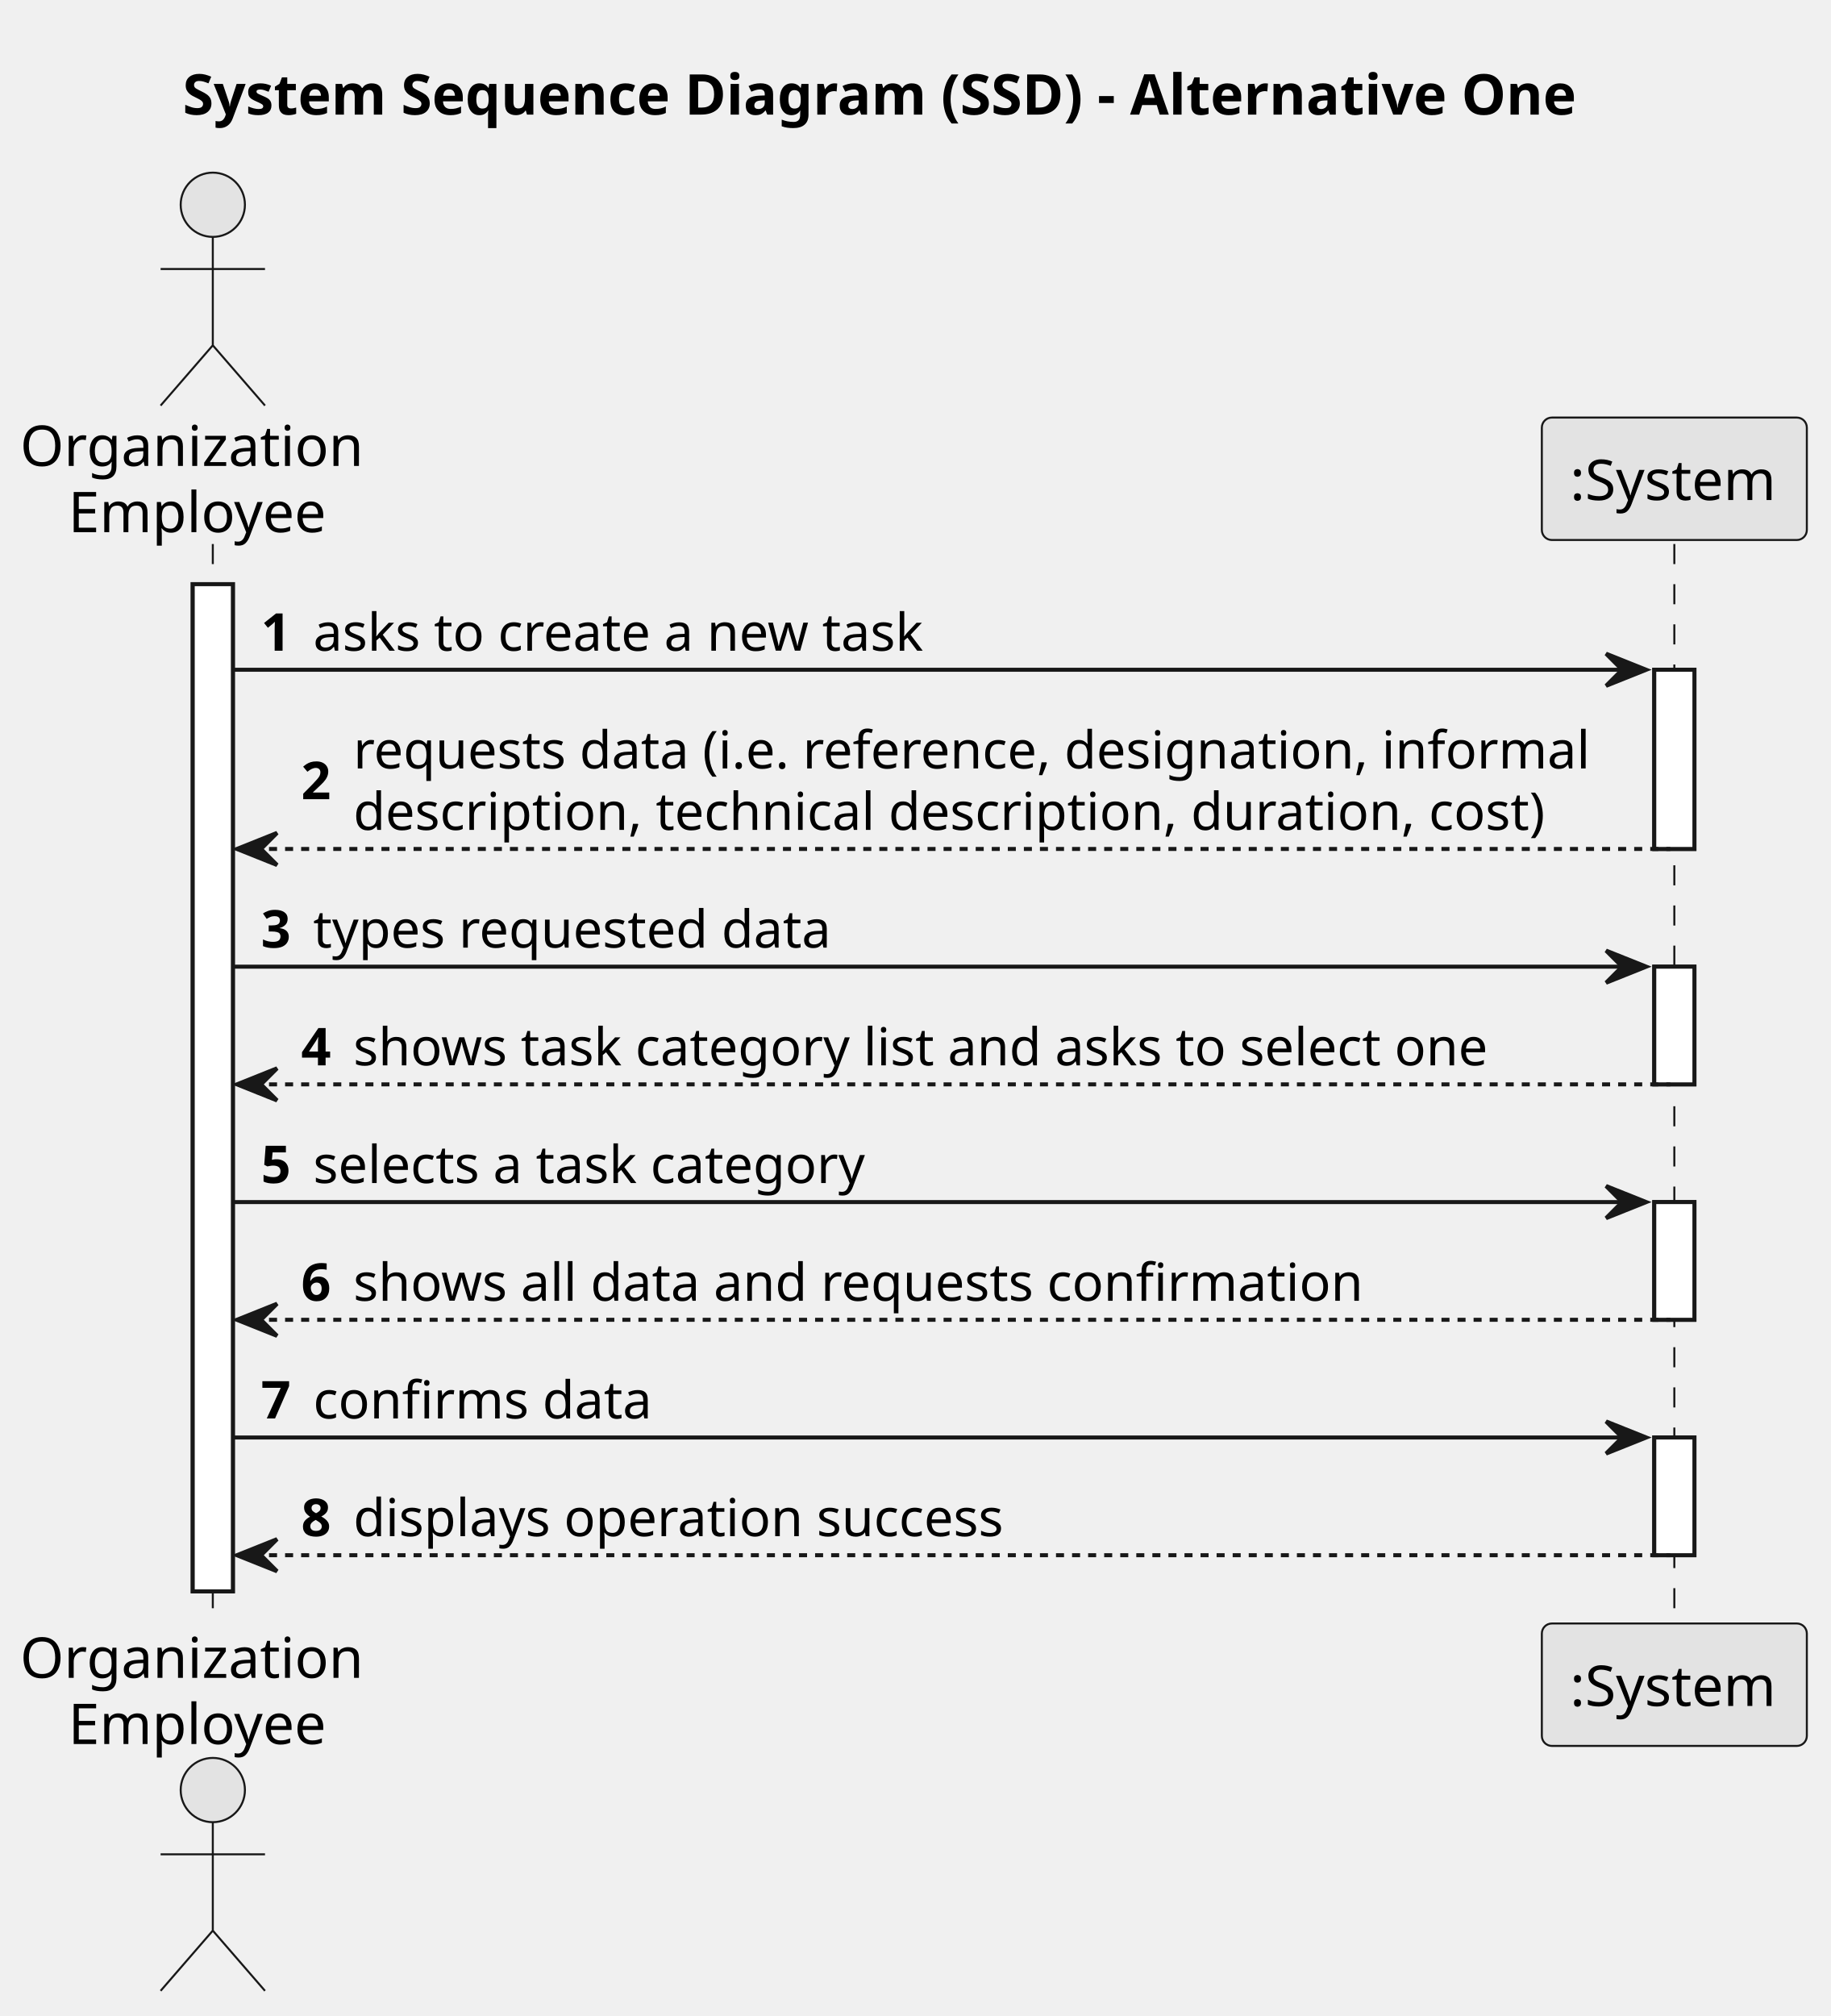
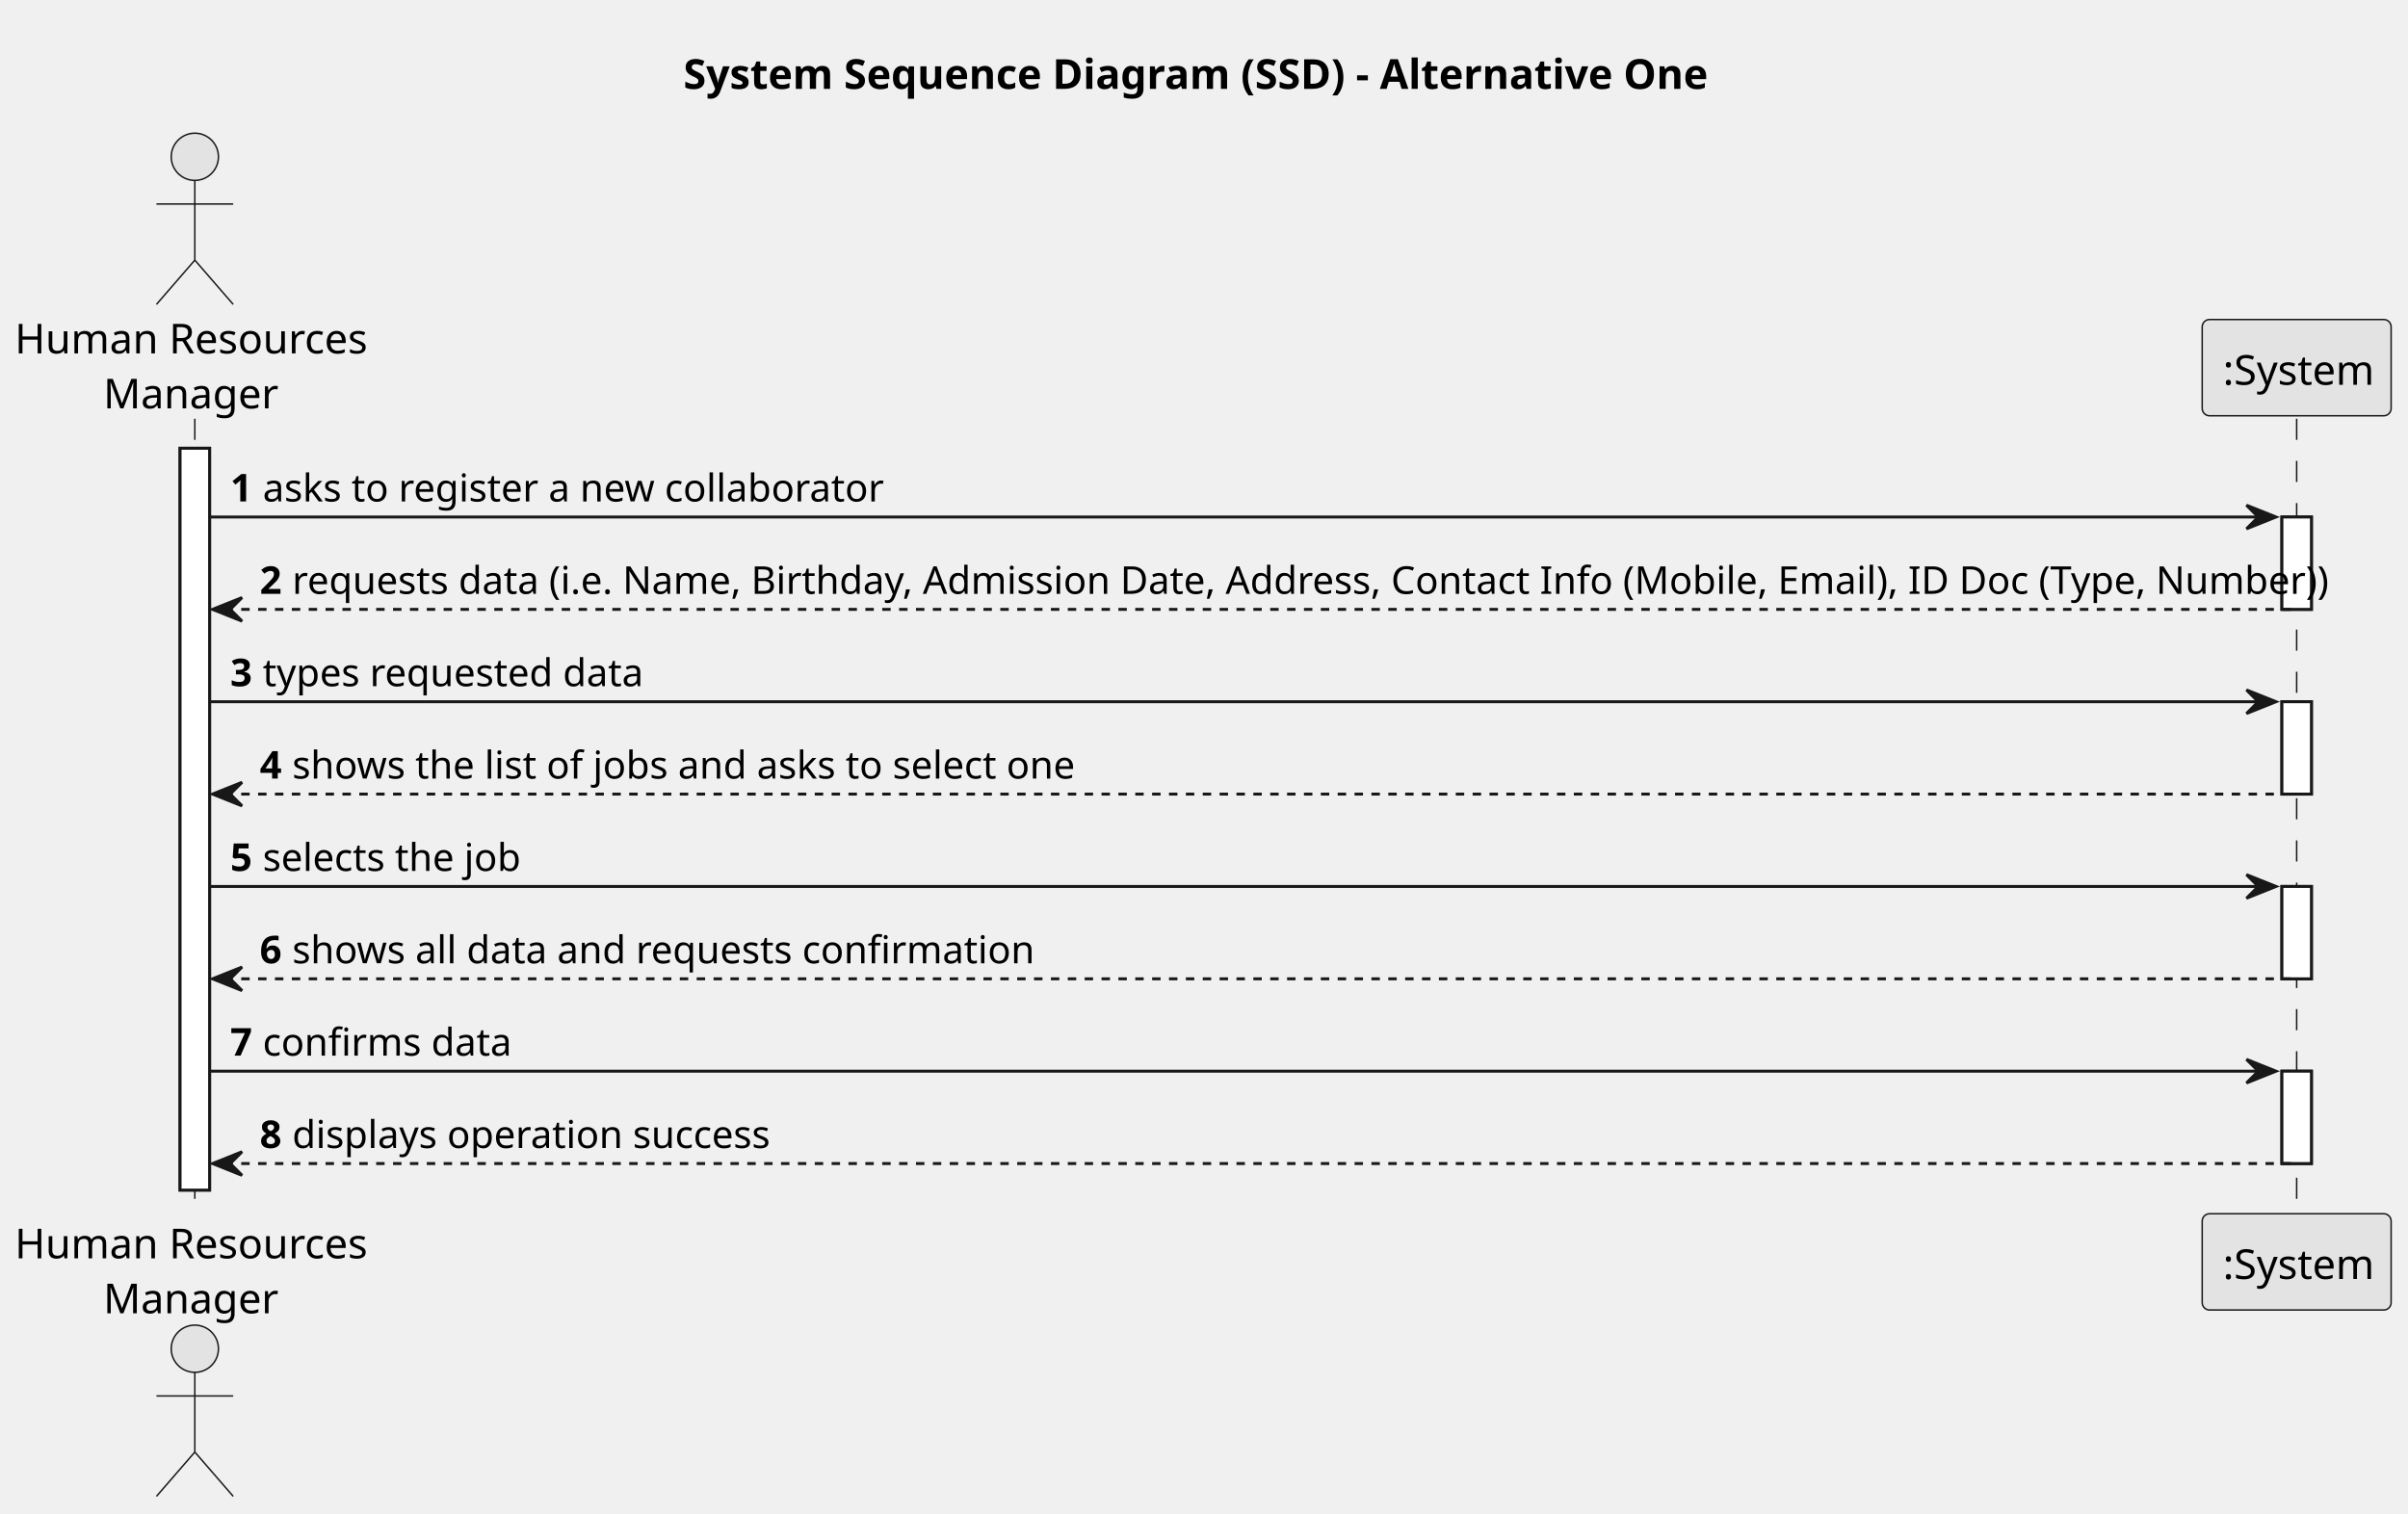
- <svg xmlns="http://www.w3.org/2000/svg" contentStyleType="text/css" height="502px" preserveAspectRatio="none" style="width:456px;height:502px;background:#FFFFFF;" version="1.1" viewBox="0 0 456 502" width="456px" zoomAndPan="magnify">
+ <svg xmlns="http://www.w3.org/2000/svg" contentStyleType="text/css" height="359.1px" preserveAspectRatio="none" style="width:571px;height:359px;background:#FFFFFF;" version="1.1" viewBox="0 0 571 359" width="571.2px" zoomAndPan="magnify">
  <defs />
  <g>
-     <text fill="#000000" font-family="sans-serif" font-size="14" font-weight="bold" lengthAdjust="spacing" textLength="363" x="45.5" y="28.535">System Sequence Diagram (SSD) - Alternative One</text>
-     <rect fill="#FFFFFF" height="250.795" style="stroke:#181818;stroke-width:1.0;" width="10" x="48" y="145.465" />
-     <rect fill="#FFFFFF" height="44.621" style="stroke:#181818;stroke-width:1.0;" width="10" x="412" y="166.775" />
-     <rect fill="#FFFFFF" height="29.311" style="stroke:#181818;stroke-width:1.0;" width="10" x="412" y="240.707" />
-     <rect fill="#FFFFFF" height="29.311" style="stroke:#181818;stroke-width:1.0;" width="10" x="412" y="299.328" />
-     <rect fill="#FFFFFF" height="29.311" style="stroke:#181818;stroke-width:1.0;" width="10" x="412" y="357.949" />
-     <line style="stroke:#181818;stroke-width:0.5;stroke-dasharray:5.0,5.0;" x1="53" x2="53" y1="135.465" y2="405.26" />
-     <line style="stroke:#181818;stroke-width:0.5;stroke-dasharray:5.0,5.0;" x1="417" x2="417" y1="135.465" y2="405.26" />
-     <text fill="#000000" font-family="sans-serif" font-size="14" lengthAdjust="spacing" textLength="90" x="5" y="116.023">Organization</text>
-     <text fill="#000000" font-family="sans-serif" font-size="14" lengthAdjust="spacing" textLength="66" x="17" y="132.512">Employee</text>
-     <ellipse cx="53" cy="50.988" fill="#E3E3E3" rx="8" ry="8" style="stroke:#181818;stroke-width:0.5;" />
-     <path d="M53,58.988 L53,85.988 M40,66.988 L66,66.988 M53,85.988 L40,100.988 M53,85.988 L66,100.988 " fill="none" style="stroke:#181818;stroke-width:0.5;" />
-     <text fill="#000000" font-family="sans-serif" font-size="14" lengthAdjust="spacing" textLength="90" x="5" y="417.795">Organization</text>
-     <text fill="#000000" font-family="sans-serif" font-size="14" lengthAdjust="spacing" textLength="66" x="17" y="434.283">Employee</text>
-     <ellipse cx="53" cy="445.736" fill="#E3E3E3" rx="8" ry="8" style="stroke:#181818;stroke-width:0.5;" />
-     <path d="M53,453.736 L53,480.736 M40,461.736 L66,461.736 M53,480.736 L40,495.736 M53,480.736 L66,495.736 " fill="none" style="stroke:#181818;stroke-width:0.5;" />
-     <rect fill="#E3E3E3" height="30.488" rx="2.5" ry="2.5" style="stroke:#181818;stroke-width:0.5;" width="66" x="384" y="103.977" />
-     <text fill="#000000" font-family="sans-serif" font-size="14" lengthAdjust="spacing" textLength="52" x="391" y="124.512">:System</text>
-     <rect fill="#E3E3E3" height="30.488" rx="2.5" ry="2.5" style="stroke:#181818;stroke-width:0.5;" width="66" x="384" y="404.26" />
-     <text fill="#000000" font-family="sans-serif" font-size="14" lengthAdjust="spacing" textLength="52" x="391" y="424.795">:System</text>
-     <rect fill="#FFFFFF" height="250.795" style="stroke:#181818;stroke-width:1.0;" width="10" x="48" y="145.465" />
-     <rect fill="#FFFFFF" height="44.621" style="stroke:#181818;stroke-width:1.0;" width="10" x="412" y="166.775" />
-     <rect fill="#FFFFFF" height="29.311" style="stroke:#181818;stroke-width:1.0;" width="10" x="412" y="240.707" />
-     <rect fill="#FFFFFF" height="29.311" style="stroke:#181818;stroke-width:1.0;" width="10" x="412" y="299.328" />
-     <rect fill="#FFFFFF" height="29.311" style="stroke:#181818;stroke-width:1.0;" width="10" x="412" y="357.949" />
-     <polygon fill="#181818" points="400,162.775,410,166.775,400,170.775,404,166.775" style="stroke:#181818;stroke-width:1.0;" />
-     <line style="stroke:#181818;stroke-width:1.0;" x1="58" x2="406" y1="166.775" y2="166.775" />
-     <text fill="#000000" font-family="sans-serif" font-size="13" font-weight="bold" lengthAdjust="spacing" textLength="9" x="65" y="162.033">1</text>
-     <text fill="#000000" font-family="sans-serif" font-size="13" lengthAdjust="spacing" textLength="159" x="78" y="162.033">asks to create a new task</text>
-     <polygon fill="#181818" points="69,207.397,59,211.397,69,215.397,65,211.397" style="stroke:#181818;stroke-width:1.0;" />
-     <line style="stroke:#181818;stroke-width:1.0;stroke-dasharray:2.0,2.0;" x1="63" x2="416" y1="211.397" y2="211.397" />
-     <text fill="#000000" font-family="sans-serif" font-size="13" font-weight="bold" lengthAdjust="spacing" textLength="9" x="75" y="198.999">2</text>
-     <text fill="#000000" font-family="sans-serif" font-size="13" lengthAdjust="spacing" textLength="317" x="88" y="191.344">requests data (i.e. reference, designation, informal</text>
-     <text fill="#000000" font-family="sans-serif" font-size="13" lengthAdjust="spacing" textLength="311" x="88" y="206.654">description, technical description, duration, cost)</text>
-     <polygon fill="#181818" points="400,236.707,410,240.707,400,244.707,404,240.707" style="stroke:#181818;stroke-width:1.0;" />
-     <line style="stroke:#181818;stroke-width:1.0;" x1="58" x2="406" y1="240.707" y2="240.707" />
-     <text fill="#000000" font-family="sans-serif" font-size="13" font-weight="bold" lengthAdjust="spacing" textLength="9" x="65" y="235.965">3</text>
-     <text fill="#000000" font-family="sans-serif" font-size="13" lengthAdjust="spacing" textLength="131" x="78" y="235.965">types requested data</text>
-     <polygon fill="#181818" points="69,266.018,59,270.018,69,274.018,65,270.018" style="stroke:#181818;stroke-width:1.0;" />
-     <line style="stroke:#181818;stroke-width:1.0;stroke-dasharray:2.0,2.0;" x1="63" x2="416" y1="270.018" y2="270.018" />
-     <text fill="#000000" font-family="sans-serif" font-size="13" font-weight="bold" lengthAdjust="spacing" textLength="9" x="75" y="265.275">4</text>
-     <text fill="#000000" font-family="sans-serif" font-size="13" lengthAdjust="spacing" textLength="298" x="88" y="265.275">shows task category list and asks to select one</text>
-     <polygon fill="#181818" points="400,295.328,410,299.328,400,303.328,404,299.328" style="stroke:#181818;stroke-width:1.0;" />
-     <line style="stroke:#181818;stroke-width:1.0;" x1="58" x2="406" y1="299.328" y2="299.328" />
-     <text fill="#000000" font-family="sans-serif" font-size="13" font-weight="bold" lengthAdjust="spacing" textLength="9" x="65" y="294.586">5</text>
-     <text fill="#000000" font-family="sans-serif" font-size="13" lengthAdjust="spacing" textLength="144" x="78" y="294.586">selects a task category</text>
-     <polygon fill="#181818" points="69,324.639,59,328.639,69,332.639,65,328.639" style="stroke:#181818;stroke-width:1.0;" />
-     <line style="stroke:#181818;stroke-width:1.0;stroke-dasharray:2.0,2.0;" x1="63" x2="416" y1="328.639" y2="328.639" />
-     <text fill="#000000" font-family="sans-serif" font-size="13" font-weight="bold" lengthAdjust="spacing" textLength="9" x="75" y="323.897">6</text>
-     <text fill="#000000" font-family="sans-serif" font-size="13" lengthAdjust="spacing" textLength="260" x="88" y="323.897">shows all data and requests confirmation</text>
-     <polygon fill="#181818" points="400,353.949,410,357.949,400,361.949,404,357.949" style="stroke:#181818;stroke-width:1.0;" />
-     <line style="stroke:#181818;stroke-width:1.0;" x1="58" x2="406" y1="357.949" y2="357.949" />
-     <text fill="#000000" font-family="sans-serif" font-size="13" font-weight="bold" lengthAdjust="spacing" textLength="9" x="65" y="353.207">7</text>
-     <text fill="#000000" font-family="sans-serif" font-size="13" lengthAdjust="spacing" textLength="87" x="78" y="353.207">confirms data</text>
-     <polygon fill="#181818" points="69,383.26,59,387.26,69,391.26,65,387.26" style="stroke:#181818;stroke-width:1.0;" />
-     <line style="stroke:#181818;stroke-width:1.0;stroke-dasharray:2.0,2.0;" x1="63" x2="416" y1="387.26" y2="387.26" />
-     <text fill="#000000" font-family="sans-serif" font-size="13" font-weight="bold" lengthAdjust="spacing" textLength="9" x="75" y="382.518">8</text>
-     <text fill="#000000" font-family="sans-serif" font-size="13" lengthAdjust="spacing" textLength="170" x="88" y="382.518">displays operation success</text>
+     <text fill="#000000" font-family="sans-serif" font-size="9.8" font-weight="bold" lengthAdjust="spacing" textLength="245.7" x="162.05" y="21.075">System Sequence Diagram (SSD) - Alternative One</text>
+     <rect fill="#FFFFFF" height="175.93" style="stroke:#181818;stroke-width:0.7;" width="7" x="42.7" y="106.304" />
+     <rect fill="#FFFFFF" height="21.904" style="stroke:#181818;stroke-width:0.7;" width="7" x="541.1" y="122.608" />
+     <rect fill="#FFFFFF" height="21.904" style="stroke:#181818;stroke-width:0.7;" width="7" x="541.1" y="166.415" />
+     <rect fill="#FFFFFF" height="21.904" style="stroke:#181818;stroke-width:0.7;" width="7" x="541.1" y="210.223" />
+     <rect fill="#FFFFFF" height="21.904" style="stroke:#181818;stroke-width:0.7;" width="7" x="541.1" y="254.03" />
+     <line style="stroke:#181818;stroke-width:0.35;stroke-dasharray:5.0,5.0;" x1="46.2" x2="46.2" y1="99.304" y2="288.534" />
+     <line style="stroke:#181818;stroke-width:0.35;stroke-dasharray:5.0,5.0;" x1="544.6" x2="544.6" y1="99.304" y2="288.534" />
+     <text fill="#000000" font-family="sans-serif" font-size="9.8" lengthAdjust="spacing" textLength="81.2" x="3.5" y="83.81">Human Resources</text>
+     <text fill="#000000" font-family="sans-serif" font-size="9.8" lengthAdjust="spacing" textLength="39.2" x="24.5" y="96.845">Manager</text>
+     <ellipse cx="46.2" cy="37.185" fill="#E3E3E3" rx="5.6" ry="5.6" style="stroke:#181818;stroke-width:0.35;" />
+     <path d="M46.2,42.785 L46.2,61.685 M37.1,48.385 L55.3,48.385 M46.2,61.685 L37.1,72.185 M46.2,61.685 L55.3,72.185 " fill="none" style="stroke:#181818;stroke-width:0.35;" />
+     <text fill="#000000" font-family="sans-serif" font-size="9.8" lengthAdjust="spacing" textLength="81.2" x="3.5" y="298.409">Human Resources</text>
+     <text fill="#000000" font-family="sans-serif" font-size="9.8" lengthAdjust="spacing" textLength="39.2" x="24.5" y="311.444">Manager</text>
+     <ellipse cx="46.2" cy="319.853" fill="#E3E3E3" rx="5.6" ry="5.6" style="stroke:#181818;stroke-width:0.35;" />
+     <path d="M46.2,325.454 L46.2,344.353 M37.1,331.053 L55.3,331.053 M46.2,344.353 L37.1,354.853 M46.2,344.353 L55.3,354.853 " fill="none" style="stroke:#181818;stroke-width:0.35;" />
+     <rect fill="#E3E3E3" height="22.835" rx="1.75" ry="1.75" style="stroke:#181818;stroke-width:0.35;" width="44.8" x="522.2" y="75.769" />
+     <text fill="#000000" font-family="sans-serif" font-size="9.8" lengthAdjust="spacing" textLength="35" x="527.1" y="91.245">:System</text>
+     <rect fill="#E3E3E3" height="22.835" rx="1.75" ry="1.75" style="stroke:#181818;stroke-width:0.35;" width="44.8" x="522.2" y="287.834" />
+     <text fill="#000000" font-family="sans-serif" font-size="9.8" lengthAdjust="spacing" textLength="35" x="527.1" y="303.309">:System</text>
+     <rect fill="#FFFFFF" height="175.93" style="stroke:#181818;stroke-width:0.7;" width="7" x="42.7" y="106.304" />
+     <rect fill="#FFFFFF" height="21.904" style="stroke:#181818;stroke-width:0.7;" width="7" x="541.1" y="122.608" />
+     <rect fill="#FFFFFF" height="21.904" style="stroke:#181818;stroke-width:0.7;" width="7" x="541.1" y="166.415" />
+     <rect fill="#FFFFFF" height="21.904" style="stroke:#181818;stroke-width:0.7;" width="7" x="541.1" y="210.223" />
+     <rect fill="#FFFFFF" height="21.904" style="stroke:#181818;stroke-width:0.7;" width="7" x="541.1" y="254.03" />
+     <polygon fill="#181818" points="532.7,119.808,539.7,122.608,532.7,125.408,535.5,122.608" style="stroke:#181818;stroke-width:0.7;" />
+     <line style="stroke:#181818;stroke-width:0.7;" x1="49.7" x2="536.9" y1="122.608" y2="122.608" />
+     <text fill="#000000" font-family="sans-serif" font-size="9.1" font-weight="bold" lengthAdjust="spacing" textLength="4.9" x="54.6" y="118.924">1</text>
+     <text fill="#000000" font-family="sans-serif" font-size="9.1" lengthAdjust="spacing" textLength="139.3" x="62.3" y="118.924">asks to register a new collaborator</text>
+     <polygon fill="#181818" points="57.4,141.712,50.4,144.512,57.4,147.312,54.6,144.512" style="stroke:#181818;stroke-width:0.7;" />
+     <line style="stroke:#181818;stroke-width:0.7;stroke-dasharray:2.0,2.0;" x1="53.2" x2="543.9" y1="144.512" y2="144.512" />
+     <text fill="#000000" font-family="sans-serif" font-size="9.1" font-weight="bold" lengthAdjust="spacing" textLength="4.9" x="61.6" y="140.828">2</text>
+     <text fill="#000000" font-family="sans-serif" font-size="9.1" lengthAdjust="spacing" textLength="466.9" x="69.3" y="140.828">requests data (i.e. Name, Birthday, Admission Date, Address, Contact Info (Mobile, Email), ID Doc (Type, Number))</text>
+     <polygon fill="#181818" points="532.7,163.615,539.7,166.415,532.7,169.215,535.5,166.415" style="stroke:#181818;stroke-width:0.7;" />
+     <line style="stroke:#181818;stroke-width:0.7;" x1="49.7" x2="536.9" y1="166.415" y2="166.415" />
+     <text fill="#000000" font-family="sans-serif" font-size="9.1" font-weight="bold" lengthAdjust="spacing" textLength="4.9" x="54.6" y="162.732">3</text>
+     <text fill="#000000" font-family="sans-serif" font-size="9.1" lengthAdjust="spacing" textLength="85.4" x="62.3" y="162.732">types requested data</text>
+     <polygon fill="#181818" points="57.4,185.519,50.4,188.319,57.4,191.119,54.6,188.319" style="stroke:#181818;stroke-width:0.7;" />
+     <line style="stroke:#181818;stroke-width:0.7;stroke-dasharray:2.0,2.0;" x1="53.2" x2="543.9" y1="188.319" y2="188.319" />
+     <text fill="#000000" font-family="sans-serif" font-size="9.1" font-weight="bold" lengthAdjust="spacing" textLength="4.9" x="61.6" y="184.635">4</text>
+     <text fill="#000000" font-family="sans-serif" font-size="9.1" lengthAdjust="spacing" textLength="180.6" x="69.3" y="184.635">shows the list of jobs and asks to select one</text>
+     <polygon fill="#181818" points="532.7,207.423,539.7,210.223,532.7,213.023,535.5,210.223" style="stroke:#181818;stroke-width:0.7;" />
+     <line style="stroke:#181818;stroke-width:0.7;" x1="49.7" x2="536.9" y1="210.223" y2="210.223" />
+     <text fill="#000000" font-family="sans-serif" font-size="9.1" font-weight="bold" lengthAdjust="spacing" textLength="4.9" x="54.6" y="206.539">5</text>
+     <text fill="#000000" font-family="sans-serif" font-size="9.1" lengthAdjust="spacing" textLength="59.5" x="62.3" y="206.539">selects the job</text>
+     <polygon fill="#181818" points="57.4,229.327,50.4,232.127,57.4,234.927,54.6,232.127" style="stroke:#181818;stroke-width:0.7;" />
+     <line style="stroke:#181818;stroke-width:0.7;stroke-dasharray:2.0,2.0;" x1="53.2" x2="543.9" y1="232.127" y2="232.127" />
+     <text fill="#000000" font-family="sans-serif" font-size="9.1" font-weight="bold" lengthAdjust="spacing" textLength="4.9" x="61.6" y="228.443">6</text>
+     <text fill="#000000" font-family="sans-serif" font-size="9.1" lengthAdjust="spacing" textLength="165.2" x="69.3" y="228.443">shows all data and requests confirmation</text>
+     <polygon fill="#181818" points="532.7,251.23,539.7,254.03,532.7,256.83,535.5,254.03" style="stroke:#181818;stroke-width:0.7;" />
+     <line style="stroke:#181818;stroke-width:0.7;" x1="49.7" x2="536.9" y1="254.03" y2="254.03" />
+     <text fill="#000000" font-family="sans-serif" font-size="9.1" font-weight="bold" lengthAdjust="spacing" textLength="4.9" x="54.6" y="250.346">7</text>
+     <text fill="#000000" font-family="sans-serif" font-size="9.1" lengthAdjust="spacing" textLength="54.6" x="62.3" y="250.346">confirms data</text>
+     <polygon fill="#181818" points="57.4,273.134,50.4,275.934,57.4,278.734,54.6,275.934" style="stroke:#181818;stroke-width:0.7;" />
+     <line style="stroke:#181818;stroke-width:0.7;stroke-dasharray:2.0,2.0;" x1="53.2" x2="543.9" y1="275.934" y2="275.934" />
+     <text fill="#000000" font-family="sans-serif" font-size="9.1" font-weight="bold" lengthAdjust="spacing" textLength="4.9" x="61.6" y="272.25">8</text>
+     <text fill="#000000" font-family="sans-serif" font-size="9.1" lengthAdjust="spacing" textLength="110.6" x="69.3" y="272.25">displays operation success</text>
  </g>
</svg>
